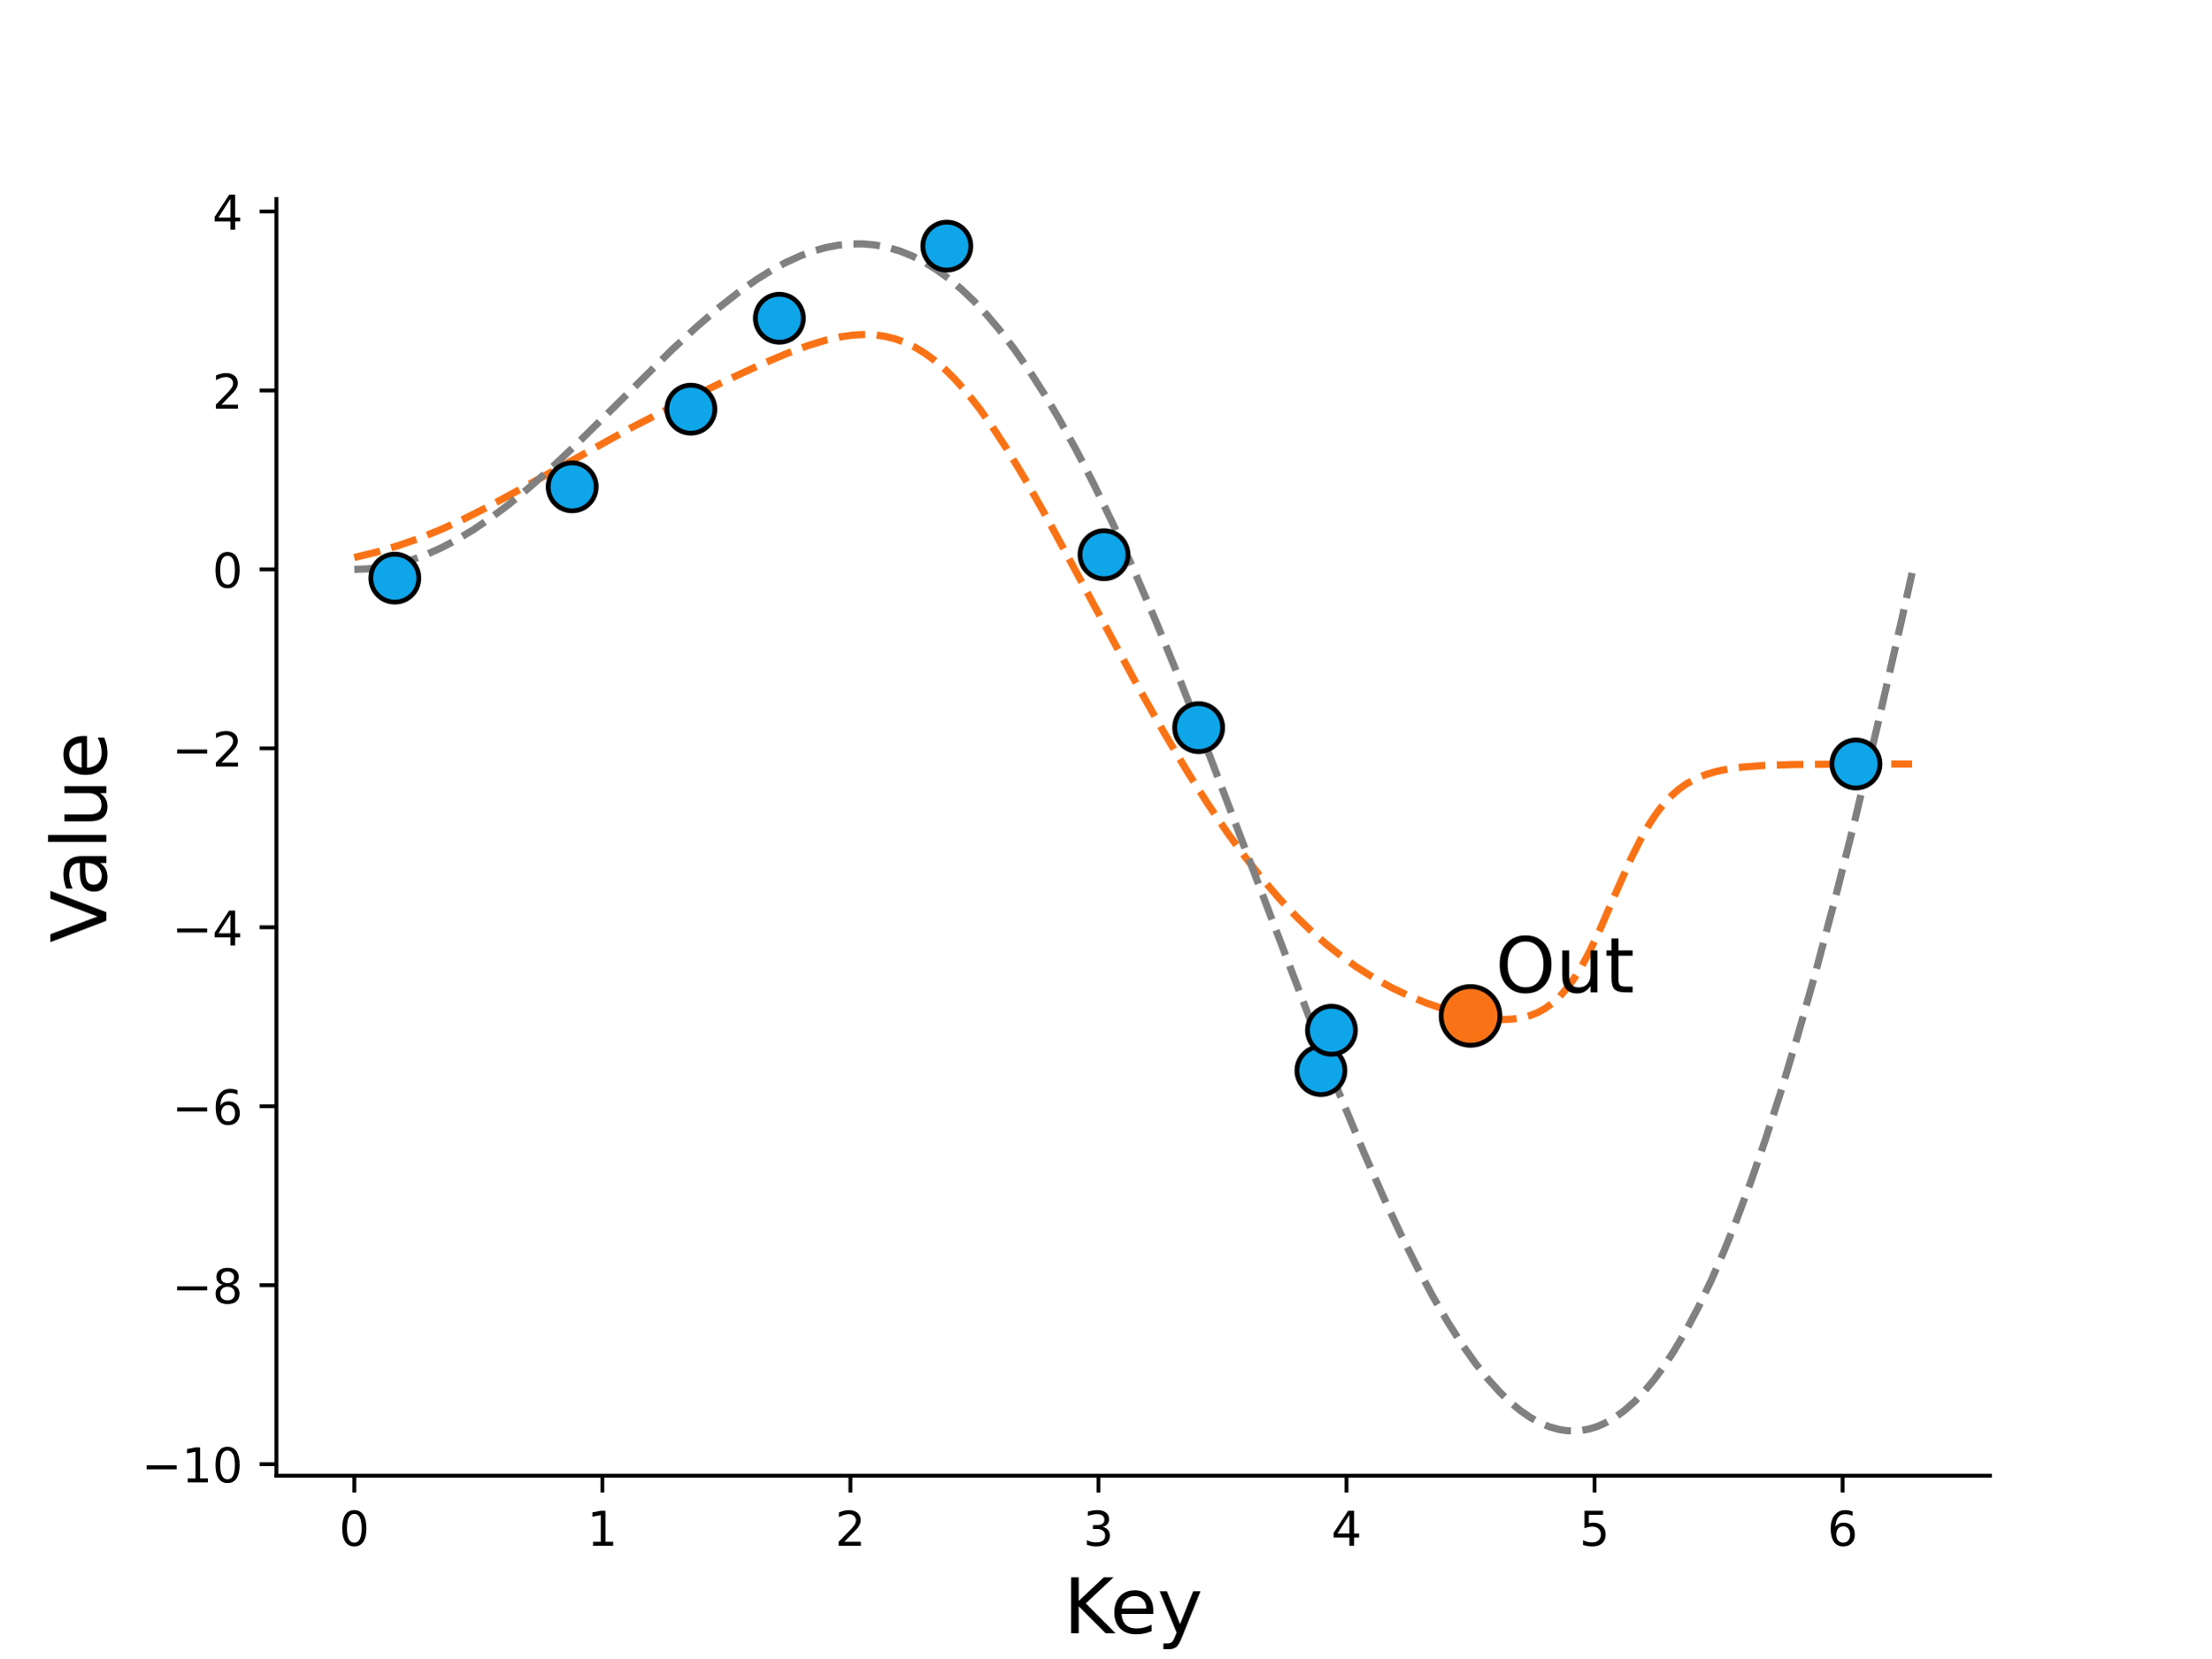
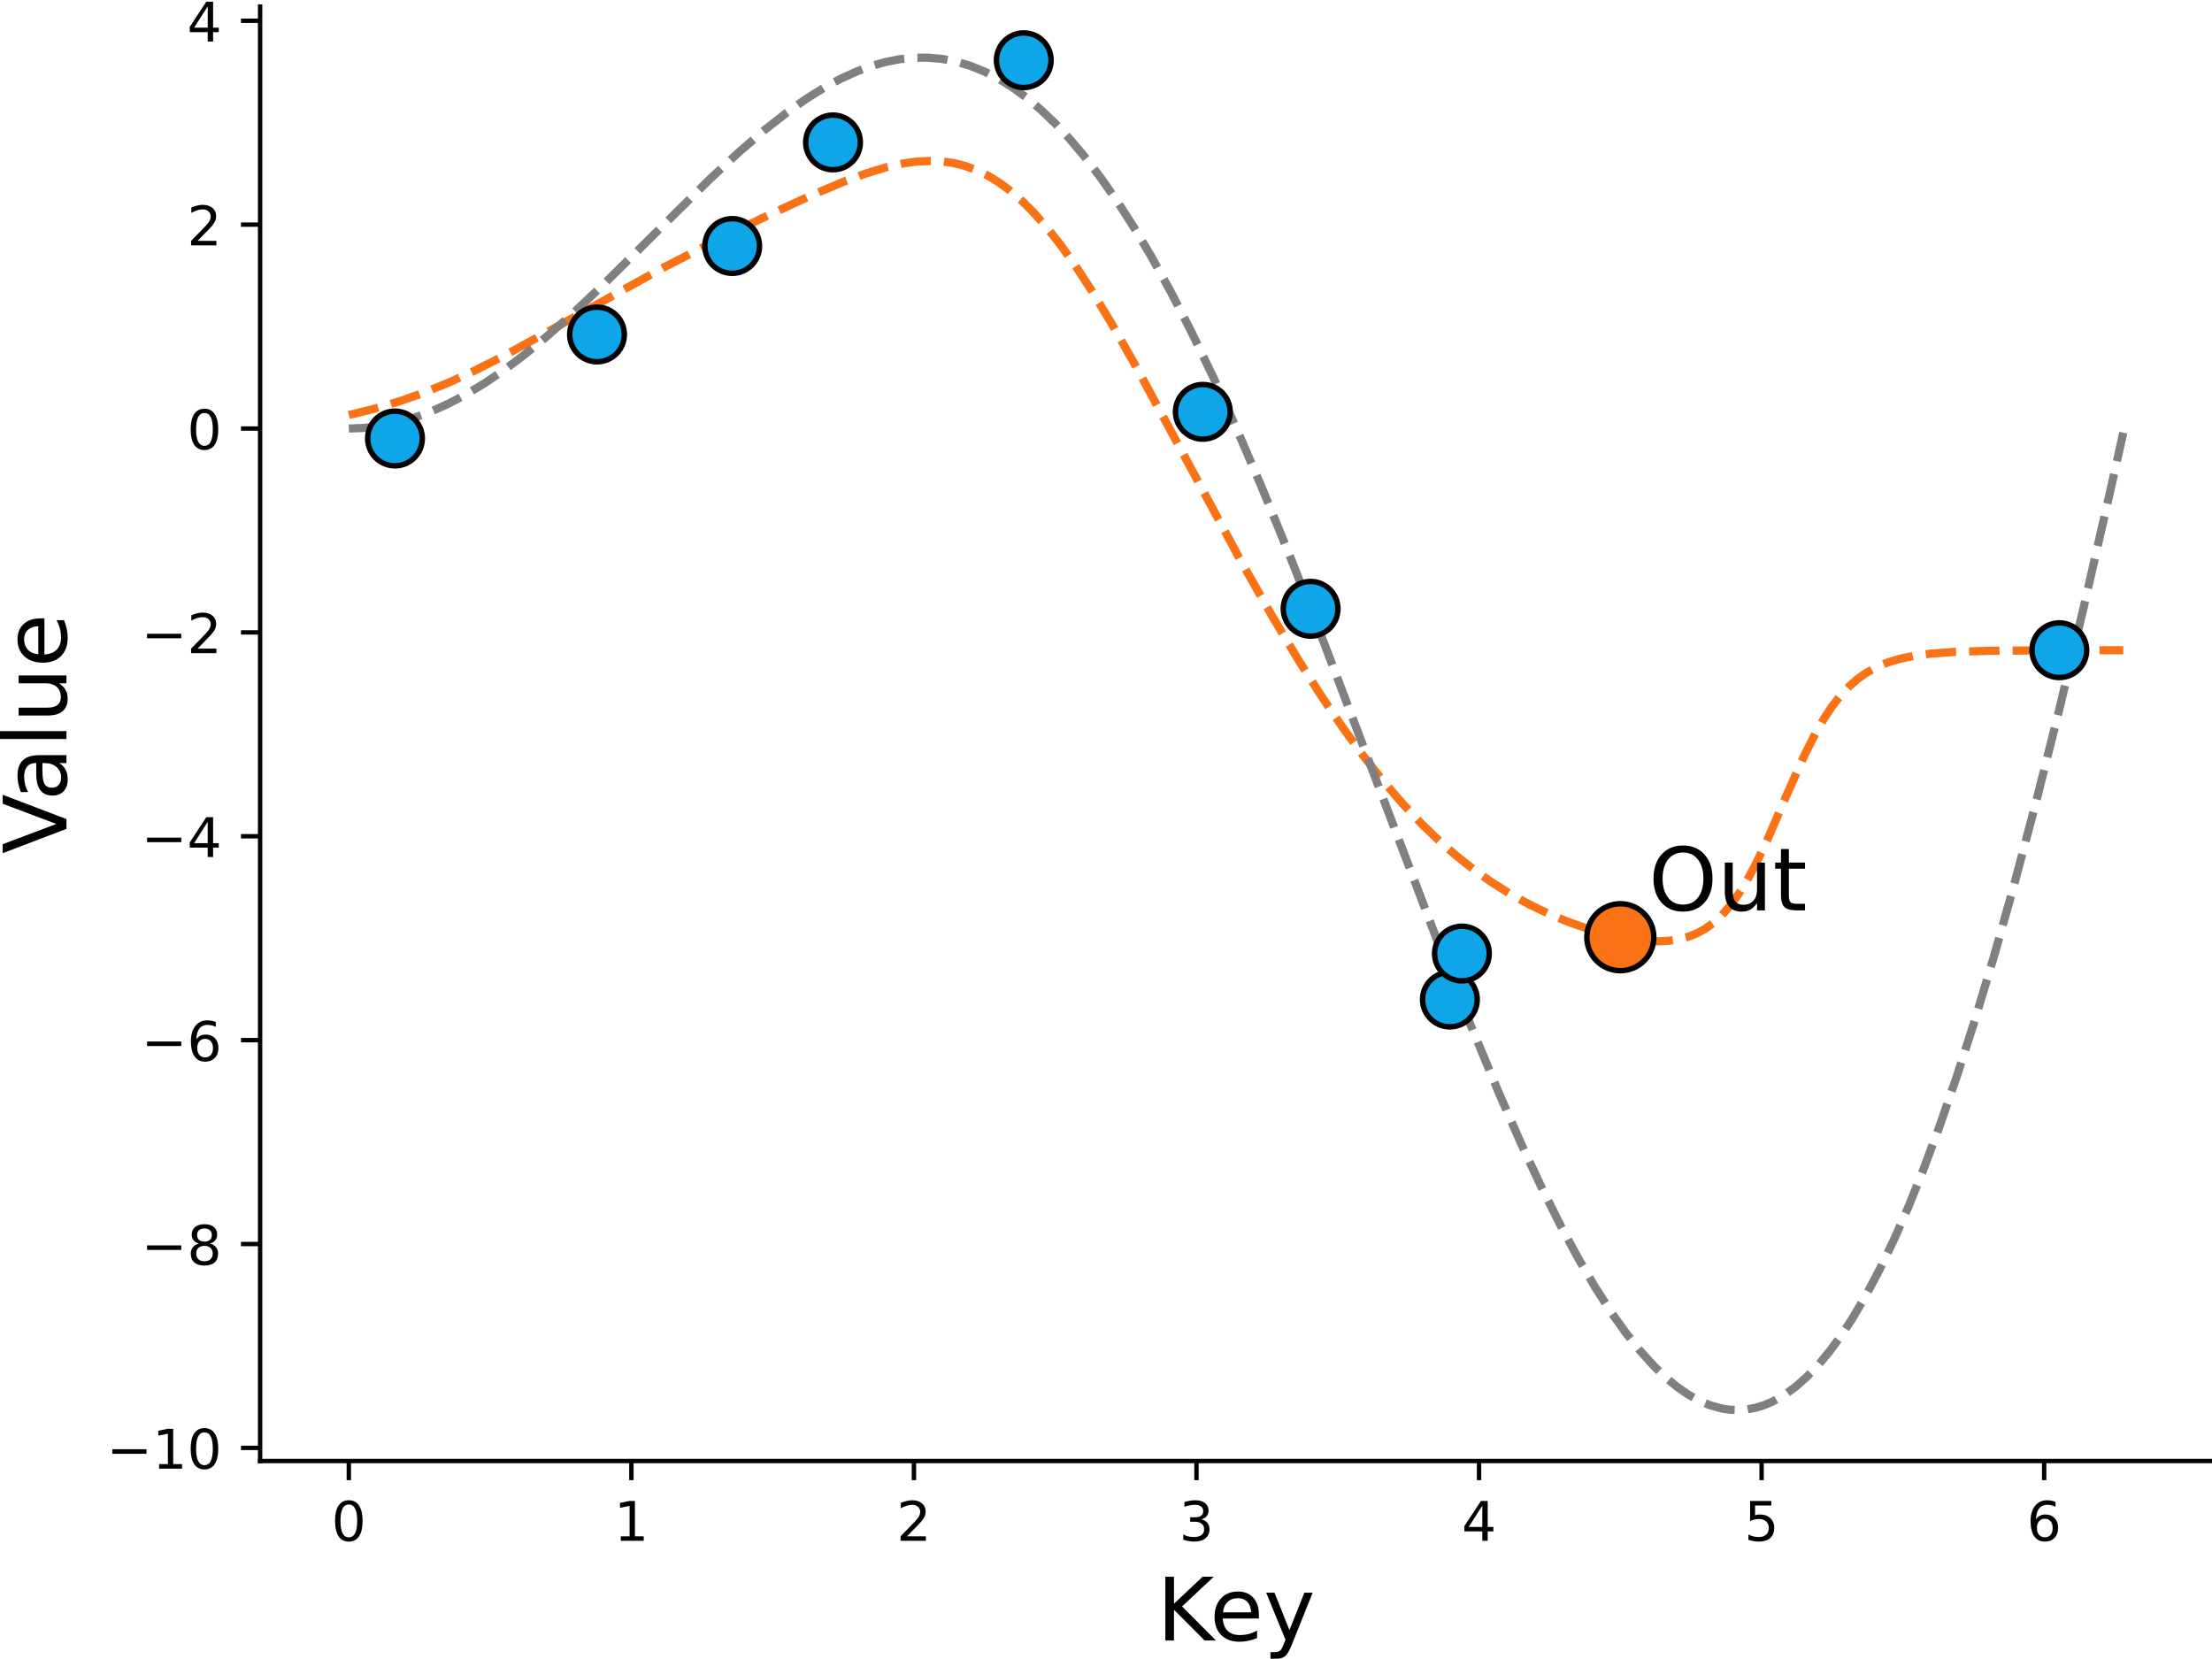
- <svg xmlns="http://www.w3.org/2000/svg" xmlns:xlink="http://www.w3.org/1999/xlink" width="460.8pt" height="345.6pt" viewBox="0 0 460.8 345.6" version="1.1">
+ <svg xmlns="http://www.w3.org/2000/svg" xmlns:xlink="http://www.w3.org/1999/xlink" width="404.71pt" height="303.474pt" viewBox="0 0 404.71 303.474" version="1.1">
  <defs>
    <style type="text/css">*{stroke-linejoin: round; stroke-linecap: butt}</style>
  </defs>
  <g id="figure_1">
    <g id="patch_1">
-       <path d="M 0 345.6  L 460.8 345.6  L 460.8 0  L 0 0  L 0 345.6  z " style="fill: none" />
+       <path d="M 0 303.474  L 404.71 303.474  L 404.71 0  L 0 0  L 0 303.474  z " style="fill: none" />
    </g>
    <g id="axes_1">
      <g id="patch_2">
-         <path d="M 57.6 307.584  L 414.72 307.584  L 414.72 41.472  L 57.6 41.472  L 57.6 307.584  z " style="fill: none" />
+         <path d="M 47.59 267.311  L 404.71 267.311  L 404.71 1.199  L 47.59 1.199  L 47.59 267.311  z " style="fill: none" />
      </g>
      <g id="line2d_1">
-         <path d="M 73.833 116.206  L 78.485 115.064  L 83.138 113.678  L 87.274 112.229  L 91.927 110.349  L 96.579 108.222  L 101.749 105.612  L 108.469 101.948  L 131.216 89.323  L 140.521 84.551  L 150.344 79.761  L 158.615 75.945  L 164.302 73.543  L 168.437 72.012  L 172.056 70.907  L 175.158 70.203  L 177.743 69.835  L 180.328 69.708  L 182.396 69.806  L 184.463 70.103  L 186.531 70.619  L 188.599 71.368  L 190.667 72.365  L 192.735 73.619  L 194.803 75.136  L 196.871 76.918  L 198.938 78.961  L 201.523 81.87  L 204.108 85.153  L 206.693 88.777  L 209.795 93.521  L 213.414 99.508  L 217.549 106.792  L 223.753 118.238  L 237.194 143.186  L 242.881 153.195  L 247.533 160.962  L 251.669 167.478  L 255.805 173.576  L 259.423 178.539  L 263.042 183.132  L 266.661 187.345  L 270.28 191.175  L 273.382 194.157  L 276.483 196.869  L 279.585 199.322  L 282.687 201.53  L 286.306 203.816  L 289.924 205.813  L 293.543 207.544  L 297.162 209.027  L 300.781 210.276  L 304.4 211.287  L 307.501 211.946  L 310.603 212.373  L 313.188 212.503  L 315.256 212.411  L 317.324 212.096  L 318.875 211.674  L 320.425 211.059  L 321.976 210.213  L 323.527 209.097  L 325.078 207.67  L 326.629 205.895  L 328.18 203.746  L 329.731 201.213  L 331.282 198.312  L 333.35 193.955  L 336.968 185.587  L 340.07 178.612  L 342.138 174.502  L 343.689 171.809  L 345.24 169.475  L 346.791 167.494  L 348.342 165.842  L 349.892 164.485  L 351.443 163.385  L 353.511 162.247  L 355.579 161.409  L 357.647 160.797  L 360.232 160.264  L 363.334 159.856  L 367.469 159.551  L 373.673 159.349  L 385.046 159.253  L 398.487 159.237  L 398.487 159.237  " clip-path="url(#pfebb1626c1)" style="fill: none; stroke-dasharray: 5.55,2.4; stroke-dashoffset: 0; stroke: #f97316; stroke-width: 1.5" />
+         <path d="M 63.822 75.933  L 68.475 74.791  L 73.128 73.406  L 77.264 71.956  L 81.916 70.076  L 86.569 67.949  L 91.739 65.339  L 98.459 61.675  L 121.206 49.05  L 130.511 44.278  L 140.333 39.488  L 148.605 35.672  L 154.291 33.27  L 158.427 31.739  L 162.046 30.634  L 165.148 29.93  L 167.733 29.562  L 170.317 29.435  L 172.385 29.533  L 174.453 29.831  L 176.521 30.346  L 178.589 31.095  L 180.657 32.092  L 182.725 33.346  L 184.792 34.863  L 186.86 36.645  L 188.928 38.688  L 191.513 41.597  L 194.098 44.88  L 196.683 48.504  L 199.784 53.249  L 203.403 59.235  L 207.539 66.519  L 213.743 77.965  L 227.184 102.913  L 232.87 112.922  L 237.523 120.689  L 241.659 127.205  L 245.794 133.303  L 249.413 138.266  L 253.032 142.859  L 256.651 147.072  L 260.269 150.902  L 263.371 153.884  L 266.473 156.596  L 269.575 159.049  L 272.677 161.257  L 276.295 163.543  L 279.914 165.54  L 283.533 167.271  L 287.152 168.754  L 290.77 170.003  L 294.389 171.014  L 297.491 171.673  L 300.593 172.101  L 303.178 172.23  L 305.245 172.139  L 307.313 171.823  L 308.864 171.401  L 310.415 170.786  L 311.966 169.941  L 313.517 168.824  L 315.068 167.397  L 316.619 165.622  L 318.17 163.473  L 319.721 160.94  L 321.271 158.039  L 323.339 153.682  L 326.958 145.315  L 330.06 138.339  L 332.128 134.229  L 333.679 131.536  L 335.229 129.202  L 336.78 127.221  L 338.331 125.569  L 339.882 124.213  L 341.433 123.112  L 343.501 121.974  L 345.569 121.136  L 347.637 120.524  L 350.221 119.991  L 353.323 119.583  L 357.459 119.278  L 363.663 119.076  L 375.036 118.98  L 388.477 118.964  L 388.477 118.964  " clip-path="url(#pb23cf1873e)" style="fill: none; stroke-dasharray: 5.55,2.4; stroke-dashoffset: 0; stroke: #f97316; stroke-width: 1.5" />
      </g>
      <g id="line2d_2">
-         <path d="M 73.833 118.674  L 76.418 118.581  L 79.519 118.224  L 82.621 117.602  L 85.723 116.718  L 88.825 115.581  L 91.927 114.198  L 95.028 112.578  L 98.647 110.406  L 102.266 107.951  L 105.885 105.237  L 110.02 101.853  L 114.673 97.742  L 119.843 92.877  L 127.08 85.737  L 140.004 72.933  L 145.174 68.133  L 149.827 64.12  L 153.962 60.87  L 157.581 58.32  L 160.683 56.382  L 163.785 54.697  L 166.887 53.288  L 169.471 52.339  L 172.056 51.608  L 174.641 51.104  L 177.226 50.839  L 179.811 50.82  L 182.396 51.057  L 184.98 51.557  L 187.565 52.327  L 190.15 53.373  L 192.735 54.698  L 195.32 56.308  L 197.905 58.205  L 200.489 60.39  L 203.074 62.865  L 205.659 65.629  L 208.244 68.679  L 211.346 72.716  L 214.447 77.156  L 217.549 81.99  L 220.651 87.207  L 224.27 93.76  L 227.889 100.79  L 232.024 109.372  L 236.16 118.488  L 240.813 129.312  L 245.982 141.939  L 252.186 157.737  L 260.974 180.838  L 273.382 213.442  L 279.068 227.792  L 284.238 240.228  L 288.374 249.632  L 291.992 257.386  L 295.611 264.632  L 298.713 270.396  L 301.815 275.709  L 304.916 280.536  L 307.501 284.165  L 310.086 287.416  L 312.671 290.271  L 314.739 292.259  L 316.807 293.976  L 318.875 295.414  L 320.942 296.567  L 323.01 297.426  L 325.078 297.987  L 326.629 298.208  L 328.18 298.255  L 329.731 298.127  L 331.282 297.822  L 332.833 297.338  L 334.384 296.673  L 336.451 295.504  L 338.519 294.009  L 340.587 292.187  L 342.655 290.035  L 344.723 287.553  L 346.791 284.74  L 348.859 281.598  L 351.443 277.208  L 354.028 272.309  L 356.613 266.903  L 359.198 261  L 361.783 254.605  L 364.884 246.299  L 367.986 237.32  L 371.088 227.691  L 374.707 215.671  L 378.326 202.85  L 382.461 187.282  L 386.597 170.822  L 391.25 151.356  L 396.419 128.723  L 398.487 119.421  L 398.487 119.421  " clip-path="url(#pfebb1626c1)" style="fill: none; stroke-dasharray: 5.55,2.4; stroke-dashoffset: 0; stroke: #808080; stroke-width: 1.5" />
+         <path d="M 63.822 78.402  L 66.407 78.308  L 69.509 77.951  L 72.611 77.329  L 75.713 76.446  L 78.814 75.308  L 81.916 73.925  L 85.018 72.305  L 88.637 70.134  L 92.256 67.678  L 95.874 64.964  L 100.01 61.581  L 104.663 57.469  L 109.832 52.604  L 117.07 45.464  L 129.994 32.661  L 135.164 27.86  L 139.816 23.847  L 143.952 20.597  L 147.571 18.047  L 150.673 16.109  L 153.774 14.424  L 156.876 13.015  L 159.461 12.067  L 162.046 11.335  L 164.631 10.832  L 167.216 10.566  L 169.8 10.547  L 172.385 10.784  L 174.97 11.284  L 177.555 12.054  L 180.14 13.1  L 182.725 14.426  L 185.309 16.035  L 187.894 17.932  L 190.479 20.118  L 193.064 22.592  L 195.649 25.356  L 198.234 28.407  L 201.335 32.443  L 204.437 36.883  L 207.539 41.717  L 210.641 46.934  L 214.259 53.487  L 217.878 60.517  L 222.014 69.099  L 226.15 78.215  L 230.802 89.039  L 235.972 101.666  L 242.176 117.464  L 250.964 140.565  L 263.371 173.169  L 269.058 187.519  L 274.228 199.955  L 278.363 209.36  L 281.982 217.113  L 285.601 224.36  L 288.703 230.123  L 291.804 235.436  L 294.906 240.264  L 297.491 243.892  L 300.076 247.143  L 302.661 249.998  L 304.728 251.986  L 306.796 253.704  L 308.864 255.142  L 310.932 256.294  L 313 257.153  L 315.068 257.714  L 316.619 257.935  L 318.17 257.982  L 319.721 257.854  L 321.271 257.549  L 322.822 257.065  L 324.373 256.401  L 326.441 255.231  L 328.509 253.736  L 330.577 251.914  L 332.645 249.762  L 334.713 247.28  L 336.78 244.468  L 338.848 241.325  L 341.433 236.936  L 344.018 232.036  L 346.603 226.631  L 349.188 220.727  L 351.772 214.333  L 354.874 206.026  L 357.976 197.047  L 361.078 187.418  L 364.697 175.399  L 368.315 162.577  L 372.451 147.01  L 376.587 130.549  L 381.239 111.083  L 386.409 88.45  L 388.477 79.148  L 388.477 79.148  " clip-path="url(#pb23cf1873e)" style="fill: none; stroke-dasharray: 5.55,2.4; stroke-dashoffset: 0; stroke: #808080; stroke-width: 1.5" />
      </g>
      <g id="PathCollection_1">
        <defs>
-           <path id="m5816792227" d="M 0 5  C 1.326 5 2.598 4.473 3.536 3.536  C 4.473 2.598 5 1.326 5 0  C 5 -1.326 4.473 -2.598 3.536 -3.536  C 2.598 -4.473 1.326 -5 0 -5  C -1.326 -5 -2.598 -4.473 -3.536 -3.536  C -4.473 -2.598 -5 -1.326 -5 0  C -5 1.326 -4.473 2.598 -3.536 3.536  C -2.598 4.473 -1.326 5 0 5  z " style="stroke: #000000" />
+           <path id="m654f1c4c4b" d="M 0 5  C 1.326 5 2.598 4.473 3.536 3.536  C 4.473 2.598 5 1.326 5 0  C 5 -1.326 4.473 -2.598 3.536 -3.536  C 2.598 -4.473 1.326 -5 0 -5  C -1.326 -5 -2.598 -4.473 -3.536 -3.536  C -4.473 -2.598 -5 -1.326 -5 0  C -5 1.326 -4.473 2.598 -3.536 3.536  C -2.598 4.473 -1.326 5 0 5  z " style="stroke: #000000" />
        </defs>
-         <g clip-path="url(#pfebb1626c1)">
-           <use xlink:href="#m5816792227" x="82.276" y="120.499" style="fill: #0ea5e9; stroke: #000000" />
-           <use xlink:href="#m5816792227" x="249.8" y="151.658" style="fill: #0ea5e9; stroke: #000000" />
-           <use xlink:href="#m5816792227" x="230.078" y="115.622" style="fill: #0ea5e9; stroke: #000000" />
-           <use xlink:href="#m5816792227" x="275.284" y="223.146" style="fill: #0ea5e9; stroke: #000000" />
-           <use xlink:href="#m5816792227" x="197.319" y="51.293" style="fill: #0ea5e9; stroke: #000000" />
-           <use xlink:href="#m5816792227" x="119.243" y="101.467" style="fill: #0ea5e9; stroke: #000000" />
-           <use xlink:href="#m5816792227" x="143.971" y="85.282" style="fill: #0ea5e9; stroke: #000000" />
-           <use xlink:href="#m5816792227" x="162.418" y="66.326" style="fill: #0ea5e9; stroke: #000000" />
-           <use xlink:href="#m5816792227" x="386.789" y="159.235" style="fill: #0ea5e9; stroke: #000000" />
-           <use xlink:href="#m5816792227" x="277.484" y="214.733" style="fill: #0ea5e9; stroke: #000000" />
+         <g clip-path="url(#pb23cf1873e)">
+           <use xlink:href="#m654f1c4c4b" x="72.266" y="80.226" style="fill: #0ea5e9; stroke: #000000" />
+           <use xlink:href="#m654f1c4c4b" x="239.79" y="111.386" style="fill: #0ea5e9; stroke: #000000" />
+           <use xlink:href="#m654f1c4c4b" x="220.067" y="75.35" style="fill: #0ea5e9; stroke: #000000" />
+           <use xlink:href="#m654f1c4c4b" x="265.274" y="182.873" style="fill: #0ea5e9; stroke: #000000" />
+           <use xlink:href="#m654f1c4c4b" x="187.308" y="11.02" style="fill: #0ea5e9; stroke: #000000" />
+           <use xlink:href="#m654f1c4c4b" x="109.232" y="61.195" style="fill: #0ea5e9; stroke: #000000" />
+           <use xlink:href="#m654f1c4c4b" x="133.961" y="45.009" style="fill: #0ea5e9; stroke: #000000" />
+           <use xlink:href="#m654f1c4c4b" x="152.408" y="26.054" style="fill: #0ea5e9; stroke: #000000" />
+           <use xlink:href="#m654f1c4c4b" x="376.778" y="118.962" style="fill: #0ea5e9; stroke: #000000" />
+           <use xlink:href="#m654f1c4c4b" x="267.473" y="174.46" style="fill: #0ea5e9; stroke: #000000" />
        </g>
      </g>
      <g id="matplotlib.axis_1">
        <g id="xtick_1">
          <g id="line2d_3">
            <defs>
-               <path id="mc9551c4506" d="M 0 0  L 0 3.5  " style="stroke: #000000; stroke-width: 0.8" />
+               <path id="mbef20ed225" d="M 0 0  L 0 3.5  " style="stroke: #000000; stroke-width: 0.8" />
            </defs>
            <g>
-               <use xlink:href="#mc9551c4506" x="73.833" y="307.584" style="stroke: #000000; stroke-width: 0.8" />
+               <use xlink:href="#mbef20ed225" x="63.822" y="267.311" style="stroke: #000000; stroke-width: 0.8" />
            </g>
          </g>
          <g id="text_1">
-             <g transform="translate(70.65148 322.1824) scale(0.1 -0.1)">
+             <g transform="translate(60.64117 281.9096) scale(0.1 -0.1)">
              <defs>
                <path id="DejaVuSans-30" d="M 2034 4250  Q 1547 4250 1301 3770  Q 1056 3291 1056 2328  Q 1056 1369 1301 889  Q 1547 409 2034 409  Q 2525 409 2770 889  Q 3016 1369 3016 2328  Q 3016 3291 2770 3770  Q 2525 4250 2034 4250  z M 2034 4750  Q 2819 4750 3233 4129  Q 3647 3509 3647 2328  Q 3647 1150 3233 529  Q 2819 -91 2034 -91  Q 1250 -91 836 529  Q 422 1150 422 2328  Q 422 3509 836 4129  Q 1250 4750 2034 4750  z " transform="scale(0.015625)" />
              </defs>
              <use xlink:href="#DejaVuSans-30" />
            </g>
          </g>
        </g>
        <g id="xtick_2">
          <g id="line2d_4">
            <g>
-               <use xlink:href="#mc9551c4506" x="125.529" y="307.584" style="stroke: #000000; stroke-width: 0.8" />
+               <use xlink:href="#mbef20ed225" x="115.519" y="267.311" style="stroke: #000000; stroke-width: 0.8" />
            </g>
          </g>
          <g id="text_2">
-             <g transform="translate(122.3481 322.1824) scale(0.1 -0.1)">
+             <g transform="translate(112.3378 281.9096) scale(0.1 -0.1)">
              <defs>
                <path id="DejaVuSans-31" d="M 794 531  L 1825 531  L 1825 4091  L 703 3866  L 703 4441  L 1819 4666  L 2450 4666  L 2450 531  L 3481 531  L 3481 0  L 794 0  L 794 531  z " transform="scale(0.015625)" />
              </defs>
              <use xlink:href="#DejaVuSans-31" />
            </g>
          </g>
        </g>
        <g id="xtick_3">
          <g id="line2d_5">
            <g>
-               <use xlink:href="#mc9551c4506" x="177.226" y="307.584" style="stroke: #000000; stroke-width: 0.8" />
+               <use xlink:href="#mbef20ed225" x="167.216" y="267.311" style="stroke: #000000; stroke-width: 0.8" />
            </g>
          </g>
          <g id="text_3">
-             <g transform="translate(174.0446 322.1824) scale(0.1 -0.1)">
+             <g transform="translate(164.0343 281.9096) scale(0.1 -0.1)">
              <defs>
                <path id="DejaVuSans-32" d="M 1228 531  L 3431 531  L 3431 0  L 469 0  L 469 531  Q 828 903 1448 1529  Q 2069 2156 2228 2338  Q 2531 2678 2651 2914  Q 2772 3150 2772 3378  Q 2772 3750 2511 3984  Q 2250 4219 1831 4219  Q 1534 4219 1204 4116  Q 875 4013 500 3803  L 500 4441  Q 881 4594 1212 4672  Q 1544 4750 1819 4750  Q 2544 4750 2975 4387  Q 3406 4025 3406 3419  Q 3406 3131 3298 2873  Q 3191 2616 2906 2266  Q 2828 2175 2409 1742  Q 1991 1309 1228 531  z " transform="scale(0.015625)" />
              </defs>
              <use xlink:href="#DejaVuSans-32" />
            </g>
          </g>
        </g>
        <g id="xtick_4">
          <g id="line2d_6">
            <g>
-               <use xlink:href="#mc9551c4506" x="228.922" y="307.584" style="stroke: #000000; stroke-width: 0.8" />
+               <use xlink:href="#mbef20ed225" x="218.912" y="267.311" style="stroke: #000000; stroke-width: 0.8" />
            </g>
          </g>
          <g id="text_4">
-             <g transform="translate(225.7412 322.1824) scale(0.1 -0.1)">
+             <g transform="translate(215.7309 281.9096) scale(0.1 -0.1)">
              <defs>
                <path id="DejaVuSans-33" d="M 2597 2516  Q 3050 2419 3304 2112  Q 3559 1806 3559 1356  Q 3559 666 3084 287  Q 2609 -91 1734 -91  Q 1441 -91 1130 -33  Q 819 25 488 141  L 488 750  Q 750 597 1062 519  Q 1375 441 1716 441  Q 2309 441 2620 675  Q 2931 909 2931 1356  Q 2931 1769 2642 2001  Q 2353 2234 1838 2234  L 1294 2234  L 1294 2753  L 1863 2753  Q 2328 2753 2575 2939  Q 2822 3125 2822 3475  Q 2822 3834 2567 4026  Q 2313 4219 1838 4219  Q 1578 4219 1281 4162  Q 984 4106 628 3988  L 628 4550  Q 988 4650 1302 4700  Q 1616 4750 1894 4750  Q 2613 4750 3031 4423  Q 3450 4097 3450 3541  Q 3450 3153 3228 2886  Q 3006 2619 2597 2516  z " transform="scale(0.015625)" />
              </defs>
              <use xlink:href="#DejaVuSans-33" />
            </g>
          </g>
        </g>
        <g id="xtick_5">
          <g id="line2d_7">
            <g>
-               <use xlink:href="#mc9551c4506" x="280.619" y="307.584" style="stroke: #000000; stroke-width: 0.8" />
+               <use xlink:href="#mbef20ed225" x="270.609" y="267.311" style="stroke: #000000; stroke-width: 0.8" />
            </g>
          </g>
          <g id="text_5">
-             <g transform="translate(277.4378 322.1824) scale(0.1 -0.1)">
+             <g transform="translate(267.4275 281.9096) scale(0.1 -0.1)">
              <defs>
                <path id="DejaVuSans-34" d="M 2419 4116  L 825 1625  L 2419 1625  L 2419 4116  z M 2253 4666  L 3047 4666  L 3047 1625  L 3713 1625  L 3713 1100  L 3047 1100  L 3047 0  L 2419 0  L 2419 1100  L 313 1100  L 313 1709  L 2253 4666  z " transform="scale(0.015625)" />
              </defs>
              <use xlink:href="#DejaVuSans-34" />
            </g>
          </g>
        </g>
        <g id="xtick_6">
          <g id="line2d_8">
            <g>
-               <use xlink:href="#mc9551c4506" x="332.316" y="307.584" style="stroke: #000000; stroke-width: 0.8" />
+               <use xlink:href="#mbef20ed225" x="322.305" y="267.311" style="stroke: #000000; stroke-width: 0.8" />
            </g>
          </g>
          <g id="text_6">
-             <g transform="translate(329.1344 322.1824) scale(0.1 -0.1)">
+             <g transform="translate(319.1241 281.9096) scale(0.1 -0.1)">
              <defs>
                <path id="DejaVuSans-35" d="M 691 4666  L 3169 4666  L 3169 4134  L 1269 4134  L 1269 2991  Q 1406 3038 1543 3061  Q 1681 3084 1819 3084  Q 2600 3084 3056 2656  Q 3513 2228 3513 1497  Q 3513 744 3044 326  Q 2575 -91 1722 -91  Q 1428 -91 1123 -41  Q 819 9 494 109  L 494 744  Q 775 591 1075 516  Q 1375 441 1709 441  Q 2250 441 2565 725  Q 2881 1009 2881 1497  Q 2881 1984 2565 2268  Q 2250 2553 1709 2553  Q 1456 2553 1204 2497  Q 953 2441 691 2322  L 691 4666  z " transform="scale(0.015625)" />
              </defs>
              <use xlink:href="#DejaVuSans-35" />
            </g>
          </g>
        </g>
        <g id="xtick_7">
          <g id="line2d_9">
            <g>
-               <use xlink:href="#mc9551c4506" x="384.012" y="307.584" style="stroke: #000000; stroke-width: 0.8" />
+               <use xlink:href="#mbef20ed225" x="374.002" y="267.311" style="stroke: #000000; stroke-width: 0.8" />
            </g>
          </g>
          <g id="text_7">
-             <g transform="translate(380.831 322.1824) scale(0.1 -0.1)">
+             <g transform="translate(370.8207 281.9096) scale(0.1 -0.1)">
              <defs>
                <path id="DejaVuSans-36" d="M 2113 2584  Q 1688 2584 1439 2293  Q 1191 2003 1191 1497  Q 1191 994 1439 701  Q 1688 409 2113 409  Q 2538 409 2786 701  Q 3034 994 3034 1497  Q 3034 2003 2786 2293  Q 2538 2584 2113 2584  z M 3366 4563  L 3366 3988  Q 3128 4100 2886 4159  Q 2644 4219 2406 4219  Q 1781 4219 1451 3797  Q 1122 3375 1075 2522  Q 1259 2794 1537 2939  Q 1816 3084 2150 3084  Q 2853 3084 3261 2657  Q 3669 2231 3669 1497  Q 3669 778 3244 343  Q 2819 -91 2113 -91  Q 1303 -91 875 529  Q 447 1150 447 2328  Q 447 3434 972 4092  Q 1497 4750 2381 4750  Q 2619 4750 2861 4703  Q 3103 4656 3366 4563  z " transform="scale(0.015625)" />
              </defs>
              <use xlink:href="#DejaVuSans-36" />
            </g>
          </g>
        </g>
        <g id="text_8">
-           <g transform="translate(221.6562 340.4196) scale(0.16 -0.16)">
+           <g transform="translate(211.6459 300.1468) scale(0.16 -0.16)">
            <defs>
              <path id="DejaVuSans-4b" d="M 628 4666  L 1259 4666  L 1259 2694  L 3353 4666  L 4166 4666  L 1850 2491  L 4331 0  L 3500 0  L 1259 2247  L 1259 0  L 628 0  L 628 4666  z " transform="scale(0.015625)" />
              <path id="DejaVuSans-65" d="M 3597 1894  L 3597 1613  L 953 1613  Q 991 1019 1311 708  Q 1631 397 2203 397  Q 2534 397 2845 478  Q 3156 559 3463 722  L 3463 178  Q 3153 47 2828 -22  Q 2503 -91 2169 -91  Q 1331 -91 842 396  Q 353 884 353 1716  Q 353 2575 817 3079  Q 1281 3584 2069 3584  Q 2775 3584 3186 3129  Q 3597 2675 3597 1894  z M 3022 2063  Q 3016 2534 2758 2815  Q 2500 3097 2075 3097  Q 1594 3097 1305 2825  Q 1016 2553 972 2059  L 3022 2063  z " transform="scale(0.015625)" />
              <path id="DejaVuSans-79" d="M 2059 -325  Q 1816 -950 1584 -1140  Q 1353 -1331 966 -1331  L 506 -1331  L 506 -850  L 844 -850  Q 1081 -850 1212 -737  Q 1344 -625 1503 -206  L 1606 56  L 191 3500  L 800 3500  L 1894 763  L 2988 3500  L 3597 3500  L 2059 -325  z " transform="scale(0.015625)" />
            </defs>
            <use xlink:href="#DejaVuSans-4b" />
            <use xlink:href="#DejaVuSans-65" transform="translate(60.57617 0)" />
            <use xlink:href="#DejaVuSans-79" transform="translate(122.0996 0)" />
          </g>
        </g>
      </g>
      <g id="matplotlib.axis_2">
        <g id="ytick_1">
          <g id="line2d_10">
            <defs>
-               <path id="m17a0f147d0" d="M 0 0  L -3.5 0  " style="stroke: #000000; stroke-width: 0.8" />
+               <path id="m131ed6bdff" d="M 0 0  L -3.5 0  " style="stroke: #000000; stroke-width: 0.8" />
            </defs>
            <g>
-               <use xlink:href="#m17a0f147d0" x="57.6" y="305.18" style="stroke: #000000; stroke-width: 0.8" />
+               <use xlink:href="#m131ed6bdff" x="47.59" y="264.907" style="stroke: #000000; stroke-width: 0.8" />
            </g>
          </g>
          <g id="text_9">
-             <g transform="translate(29.49531 308.9794) scale(0.1 -0.1)">
+             <g transform="translate(19.485 268.7066) scale(0.1 -0.1)">
              <defs>
                <path id="DejaVuSans-2212" d="M 678 2272  L 4684 2272  L 4684 1741  L 678 1741  L 678 2272  z " transform="scale(0.015625)" />
              </defs>
              <use xlink:href="#DejaVuSans-2212" />
              <use xlink:href="#DejaVuSans-31" transform="translate(83.78906 0)" />
              <use xlink:href="#DejaVuSans-30" transform="translate(147.4121 0)" />
            </g>
          </g>
        </g>
        <g id="ytick_2">
          <g id="line2d_11">
            <g>
-               <use xlink:href="#m17a0f147d0" x="57.6" y="267.879" style="stroke: #000000; stroke-width: 0.8" />
+               <use xlink:href="#m131ed6bdff" x="47.59" y="227.606" style="stroke: #000000; stroke-width: 0.8" />
            </g>
          </g>
          <g id="text_10">
-             <g transform="translate(35.85781 271.6782) scale(0.1 -0.1)">
+             <g transform="translate(25.8475 231.4054) scale(0.1 -0.1)">
              <defs>
                <path id="DejaVuSans-38" d="M 2034 2216  Q 1584 2216 1326 1975  Q 1069 1734 1069 1313  Q 1069 891 1326 650  Q 1584 409 2034 409  Q 2484 409 2743 651  Q 3003 894 3003 1313  Q 3003 1734 2745 1975  Q 2488 2216 2034 2216  z M 1403 2484  Q 997 2584 770 2862  Q 544 3141 544 3541  Q 544 4100 942 4425  Q 1341 4750 2034 4750  Q 2731 4750 3128 4425  Q 3525 4100 3525 3541  Q 3525 3141 3298 2862  Q 3072 2584 2669 2484  Q 3125 2378 3379 2068  Q 3634 1759 3634 1313  Q 3634 634 3220 271  Q 2806 -91 2034 -91  Q 1263 -91 848 271  Q 434 634 434 1313  Q 434 1759 690 2068  Q 947 2378 1403 2484  z M 1172 3481  Q 1172 3119 1398 2916  Q 1625 2713 2034 2713  Q 2441 2713 2670 2916  Q 2900 3119 2900 3481  Q 2900 3844 2670 4047  Q 2441 4250 2034 4250  Q 1625 4250 1398 4047  Q 1172 3844 1172 3481  z " transform="scale(0.015625)" />
              </defs>
              <use xlink:href="#DejaVuSans-2212" />
              <use xlink:href="#DejaVuSans-38" transform="translate(83.78906 0)" />
            </g>
          </g>
        </g>
        <g id="ytick_3">
          <g id="line2d_12">
            <g>
-               <use xlink:href="#m17a0f147d0" x="57.6" y="230.578" style="stroke: #000000; stroke-width: 0.8" />
+               <use xlink:href="#m131ed6bdff" x="47.59" y="190.305" style="stroke: #000000; stroke-width: 0.8" />
            </g>
          </g>
          <g id="text_11">
-             <g transform="translate(35.85781 234.3771) scale(0.1 -0.1)">
+             <g transform="translate(25.8475 194.1043) scale(0.1 -0.1)">
              <use xlink:href="#DejaVuSans-2212" />
              <use xlink:href="#DejaVuSans-36" transform="translate(83.78906 0)" />
            </g>
          </g>
        </g>
        <g id="ytick_4">
          <g id="line2d_13">
            <g>
-               <use xlink:href="#m17a0f147d0" x="57.6" y="193.277" style="stroke: #000000; stroke-width: 0.8" />
+               <use xlink:href="#m131ed6bdff" x="47.59" y="153.004" style="stroke: #000000; stroke-width: 0.8" />
            </g>
          </g>
          <g id="text_12">
-             <g transform="translate(35.85781 197.0759) scale(0.1 -0.1)">
+             <g transform="translate(25.8475 156.8031) scale(0.1 -0.1)">
              <use xlink:href="#DejaVuSans-2212" />
              <use xlink:href="#DejaVuSans-34" transform="translate(83.78906 0)" />
            </g>
          </g>
        </g>
        <g id="ytick_5">
          <g id="line2d_14">
            <g>
-               <use xlink:href="#m17a0f147d0" x="57.6" y="155.976" style="stroke: #000000; stroke-width: 0.8" />
+               <use xlink:href="#m131ed6bdff" x="47.59" y="115.703" style="stroke: #000000; stroke-width: 0.8" />
            </g>
          </g>
          <g id="text_13">
-             <g transform="translate(35.85781 159.7747) scale(0.1 -0.1)">
+             <g transform="translate(25.8475 119.5019) scale(0.1 -0.1)">
              <use xlink:href="#DejaVuSans-2212" />
              <use xlink:href="#DejaVuSans-32" transform="translate(83.78906 0)" />
            </g>
          </g>
        </g>
        <g id="ytick_6">
          <g id="line2d_15">
            <g>
-               <use xlink:href="#m17a0f147d0" x="57.6" y="118.674" style="stroke: #000000; stroke-width: 0.8" />
+               <use xlink:href="#m131ed6bdff" x="47.59" y="78.402" style="stroke: #000000; stroke-width: 0.8" />
            </g>
          </g>
          <g id="text_14">
-             <g transform="translate(44.2375 122.4736) scale(0.1 -0.1)">
+             <g transform="translate(34.22719 82.20077) scale(0.1 -0.1)">
              <use xlink:href="#DejaVuSans-30" />
            </g>
          </g>
        </g>
        <g id="ytick_7">
          <g id="line2d_16">
            <g>
-               <use xlink:href="#m17a0f147d0" x="57.6" y="81.373" style="stroke: #000000; stroke-width: 0.8" />
+               <use xlink:href="#m131ed6bdff" x="47.59" y="41.1" style="stroke: #000000; stroke-width: 0.8" />
            </g>
          </g>
          <g id="text_15">
-             <g transform="translate(44.2375 85.17241) scale(0.1 -0.1)">
+             <g transform="translate(34.22719 44.8996) scale(0.1 -0.1)">
              <use xlink:href="#DejaVuSans-32" />
            </g>
          </g>
        </g>
        <g id="ytick_8">
          <g id="line2d_17">
            <g>
-               <use xlink:href="#m17a0f147d0" x="57.6" y="44.072" style="stroke: #000000; stroke-width: 0.8" />
+               <use xlink:href="#m131ed6bdff" x="47.59" y="3.799" style="stroke: #000000; stroke-width: 0.8" />
            </g>
          </g>
          <g id="text_16">
-             <g transform="translate(44.2375 47.87124) scale(0.1 -0.1)">
+             <g transform="translate(34.22719 7.598438) scale(0.1 -0.1)">
              <use xlink:href="#DejaVuSans-34" />
            </g>
          </g>
        </g>
        <g id="text_17">
-           <g transform="translate(22.16781 196.498) rotate(-90) scale(0.16 -0.16)">
+           <g transform="translate(12.1575 156.2252) rotate(-90) scale(0.16 -0.16)">
            <defs>
              <path id="DejaVuSans-56" d="M 1831 0  L 50 4666  L 709 4666  L 2188 738  L 3669 4666  L 4325 4666  L 2547 0  L 1831 0  z " transform="scale(0.015625)" />
              <path id="DejaVuSans-61" d="M 2194 1759  Q 1497 1759 1228 1600  Q 959 1441 959 1056  Q 959 750 1161 570  Q 1363 391 1709 391  Q 2188 391 2477 730  Q 2766 1069 2766 1631  L 2766 1759  L 2194 1759  z M 3341 1997  L 3341 0  L 2766 0  L 2766 531  Q 2569 213 2275 61  Q 1981 -91 1556 -91  Q 1019 -91 701 211  Q 384 513 384 1019  Q 384 1609 779 1909  Q 1175 2209 1959 2209  L 2766 2209  L 2766 2266  Q 2766 2663 2505 2880  Q 2244 3097 1772 3097  Q 1472 3097 1187 3025  Q 903 2953 641 2809  L 641 3341  Q 956 3463 1253 3523  Q 1550 3584 1831 3584  Q 2591 3584 2966 3190  Q 3341 2797 3341 1997  z " transform="scale(0.015625)" />
              <path id="DejaVuSans-6c" d="M 603 4863  L 1178 4863  L 1178 0  L 603 0  L 603 4863  z " transform="scale(0.015625)" />
              <path id="DejaVuSans-75" d="M 544 1381  L 544 3500  L 1119 3500  L 1119 1403  Q 1119 906 1312 657  Q 1506 409 1894 409  Q 2359 409 2629 706  Q 2900 1003 2900 1516  L 2900 3500  L 3475 3500  L 3475 0  L 2900 0  L 2900 538  Q 2691 219 2414 64  Q 2138 -91 1772 -91  Q 1169 -91 856 284  Q 544 659 544 1381  z M 1991 3584  L 1991 3584  z " transform="scale(0.015625)" />
            </defs>
            <use xlink:href="#DejaVuSans-56" />
            <use xlink:href="#DejaVuSans-61" transform="translate(60.6582 0)" />
            <use xlink:href="#DejaVuSans-6c" transform="translate(121.9375 0)" />
            <use xlink:href="#DejaVuSans-75" transform="translate(149.7207 0)" />
            <use xlink:href="#DejaVuSans-65" transform="translate(213.0996 0)" />
          </g>
        </g>
      </g>
      <g id="PathCollection_2">
        <defs>
-           <path id="m6d3621c888" d="M 0 6.124  C 1.624 6.124 3.182 5.478 4.33 4.33  C 5.478 3.182 6.124 1.624 6.124 0  C 6.124 -1.624 5.478 -3.182 4.33 -4.33  C 3.182 -5.478 1.624 -6.124 0 -6.124  C -1.624 -6.124 -3.182 -5.478 -4.33 -4.33  C -5.478 -3.182 -6.124 -1.624 -6.124 0  C -6.124 1.624 -5.478 3.182 -4.33 4.33  C -3.182 5.478 -1.624 6.124 0 6.124  z " style="stroke: #000000" />
+           <path id="m55add3447c" d="M 0 6.124  C 1.624 6.124 3.182 5.478 4.33 4.33  C 5.478 3.182 6.124 1.624 6.124 0  C 6.124 -1.624 5.478 -3.182 4.33 -4.33  C 3.182 -5.478 1.624 -6.124 0 -6.124  C -1.624 -6.124 -3.182 -5.478 -4.33 -4.33  C -5.478 -3.182 -6.124 -1.624 -6.124 0  C -6.124 1.624 -5.478 3.182 -4.33 4.33  C -3.182 5.478 -1.624 6.124 0 6.124  z " style="stroke: #000000" />
        </defs>
-         <g clip-path="url(#pfebb1626c1)">
-           <use xlink:href="#m6d3621c888" x="306.467" y="211.749" style="fill: #f97316; stroke: #000000" />
+         <g clip-path="url(#pb23cf1873e)">
+           <use xlink:href="#m55add3447c" x="296.457" y="171.476" style="fill: #f97316; stroke: #000000" />
        </g>
      </g>
      <g id="patch_3">
-         <path d="M 57.6 307.584  L 57.6 41.472  " style="fill: none; stroke: #000000; stroke-width: 0.8; stroke-linejoin: miter; stroke-linecap: square" />
+         <path d="M 47.59 267.311  L 47.59 1.199  " style="fill: none; stroke: #000000; stroke-width: 0.8; stroke-linejoin: miter; stroke-linecap: square" />
      </g>
      <g id="patch_4">
-         <path d="M 57.6 307.584  L 414.72 307.584  " style="fill: none; stroke: #000000; stroke-width: 0.8; stroke-linejoin: miter; stroke-linecap: square" />
+         <path d="M 47.59 267.311  L 404.71 267.311  " style="fill: none; stroke: #000000; stroke-width: 0.8; stroke-linejoin: miter; stroke-linecap: square" />
      </g>
      <g id="text_18">
-         <g transform="translate(311.637 206.839) scale(0.16 -0.16)">
+         <g transform="translate(301.6267 166.5662) scale(0.16 -0.16)">
          <defs>
            <path id="DejaVuSans-4f" d="M 2522 4238  Q 1834 4238 1429 3725  Q 1025 3213 1025 2328  Q 1025 1447 1429 934  Q 1834 422 2522 422  Q 3209 422 3611 934  Q 4013 1447 4013 2328  Q 4013 3213 3611 3725  Q 3209 4238 2522 4238  z M 2522 4750  Q 3503 4750 4090 4092  Q 4678 3434 4678 2328  Q 4678 1225 4090 567  Q 3503 -91 2522 -91  Q 1538 -91 948 565  Q 359 1222 359 2328  Q 359 3434 948 4092  Q 1538 4750 2522 4750  z " transform="scale(0.015625)" />
            <path id="DejaVuSans-74" d="M 1172 4494  L 1172 3500  L 2356 3500  L 2356 3053  L 1172 3053  L 1172 1153  Q 1172 725 1289 603  Q 1406 481 1766 481  L 2356 481  L 2356 0  L 1766 0  Q 1100 0 847 248  Q 594 497 594 1153  L 594 3053  L 172 3053  L 172 3500  L 594 3500  L 594 4494  L 1172 4494  z " transform="scale(0.015625)" />
          </defs>
          <use xlink:href="#DejaVuSans-4f" />
          <use xlink:href="#DejaVuSans-75" transform="translate(78.71094 0)" />
          <use xlink:href="#DejaVuSans-74" transform="translate(142.0898 0)" />
        </g>
      </g>
    </g>
  </g>
  <defs>
-     <clipPath id="pfebb1626c1">
-       <rect x="57.6" y="41.472" width="357.12" height="266.112" />
+     <clipPath id="pb23cf1873e">
+       <rect x="47.59" y="1.199" width="357.12" height="266.112" />
    </clipPath>
  </defs>
</svg>
